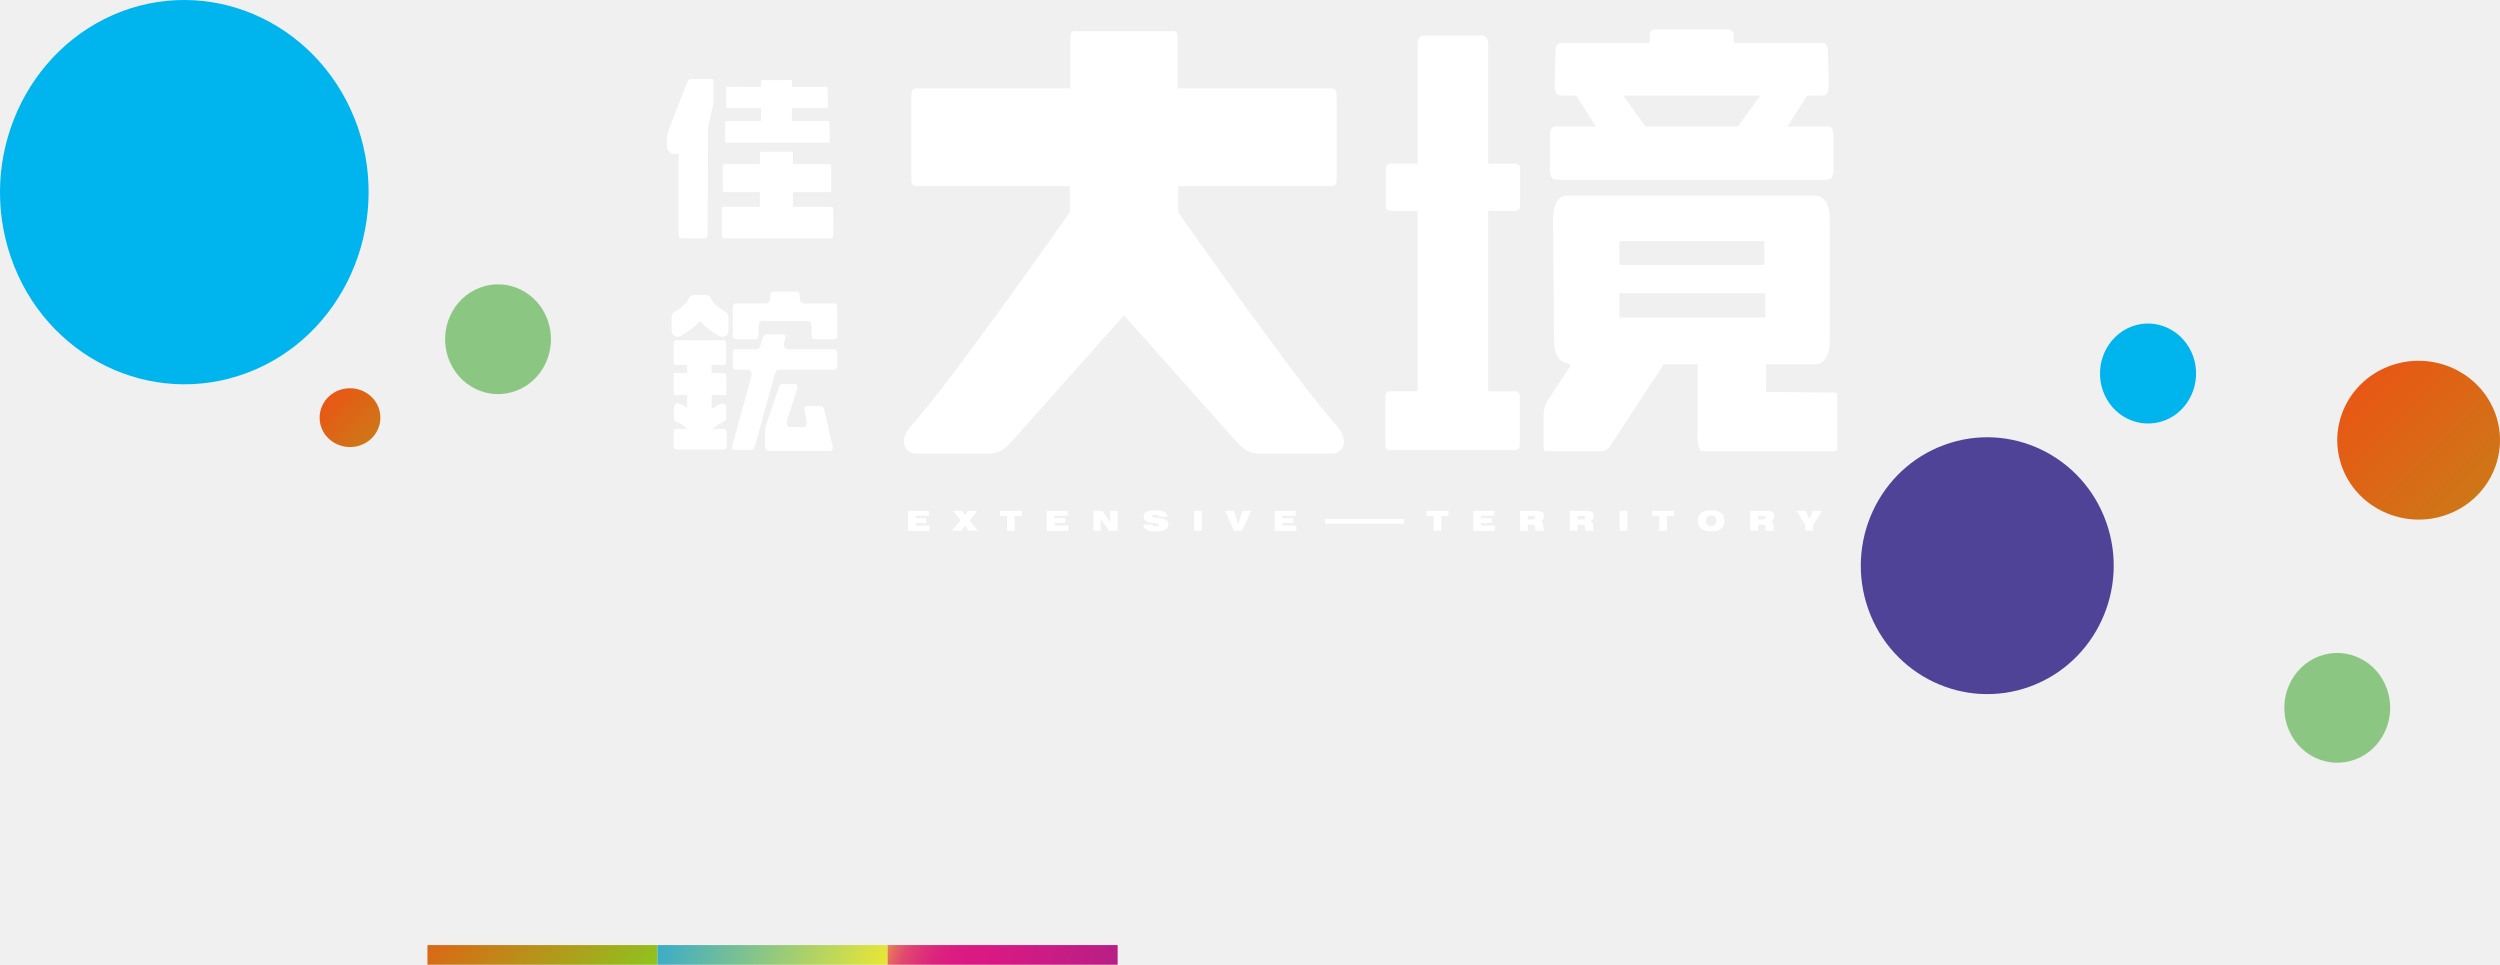
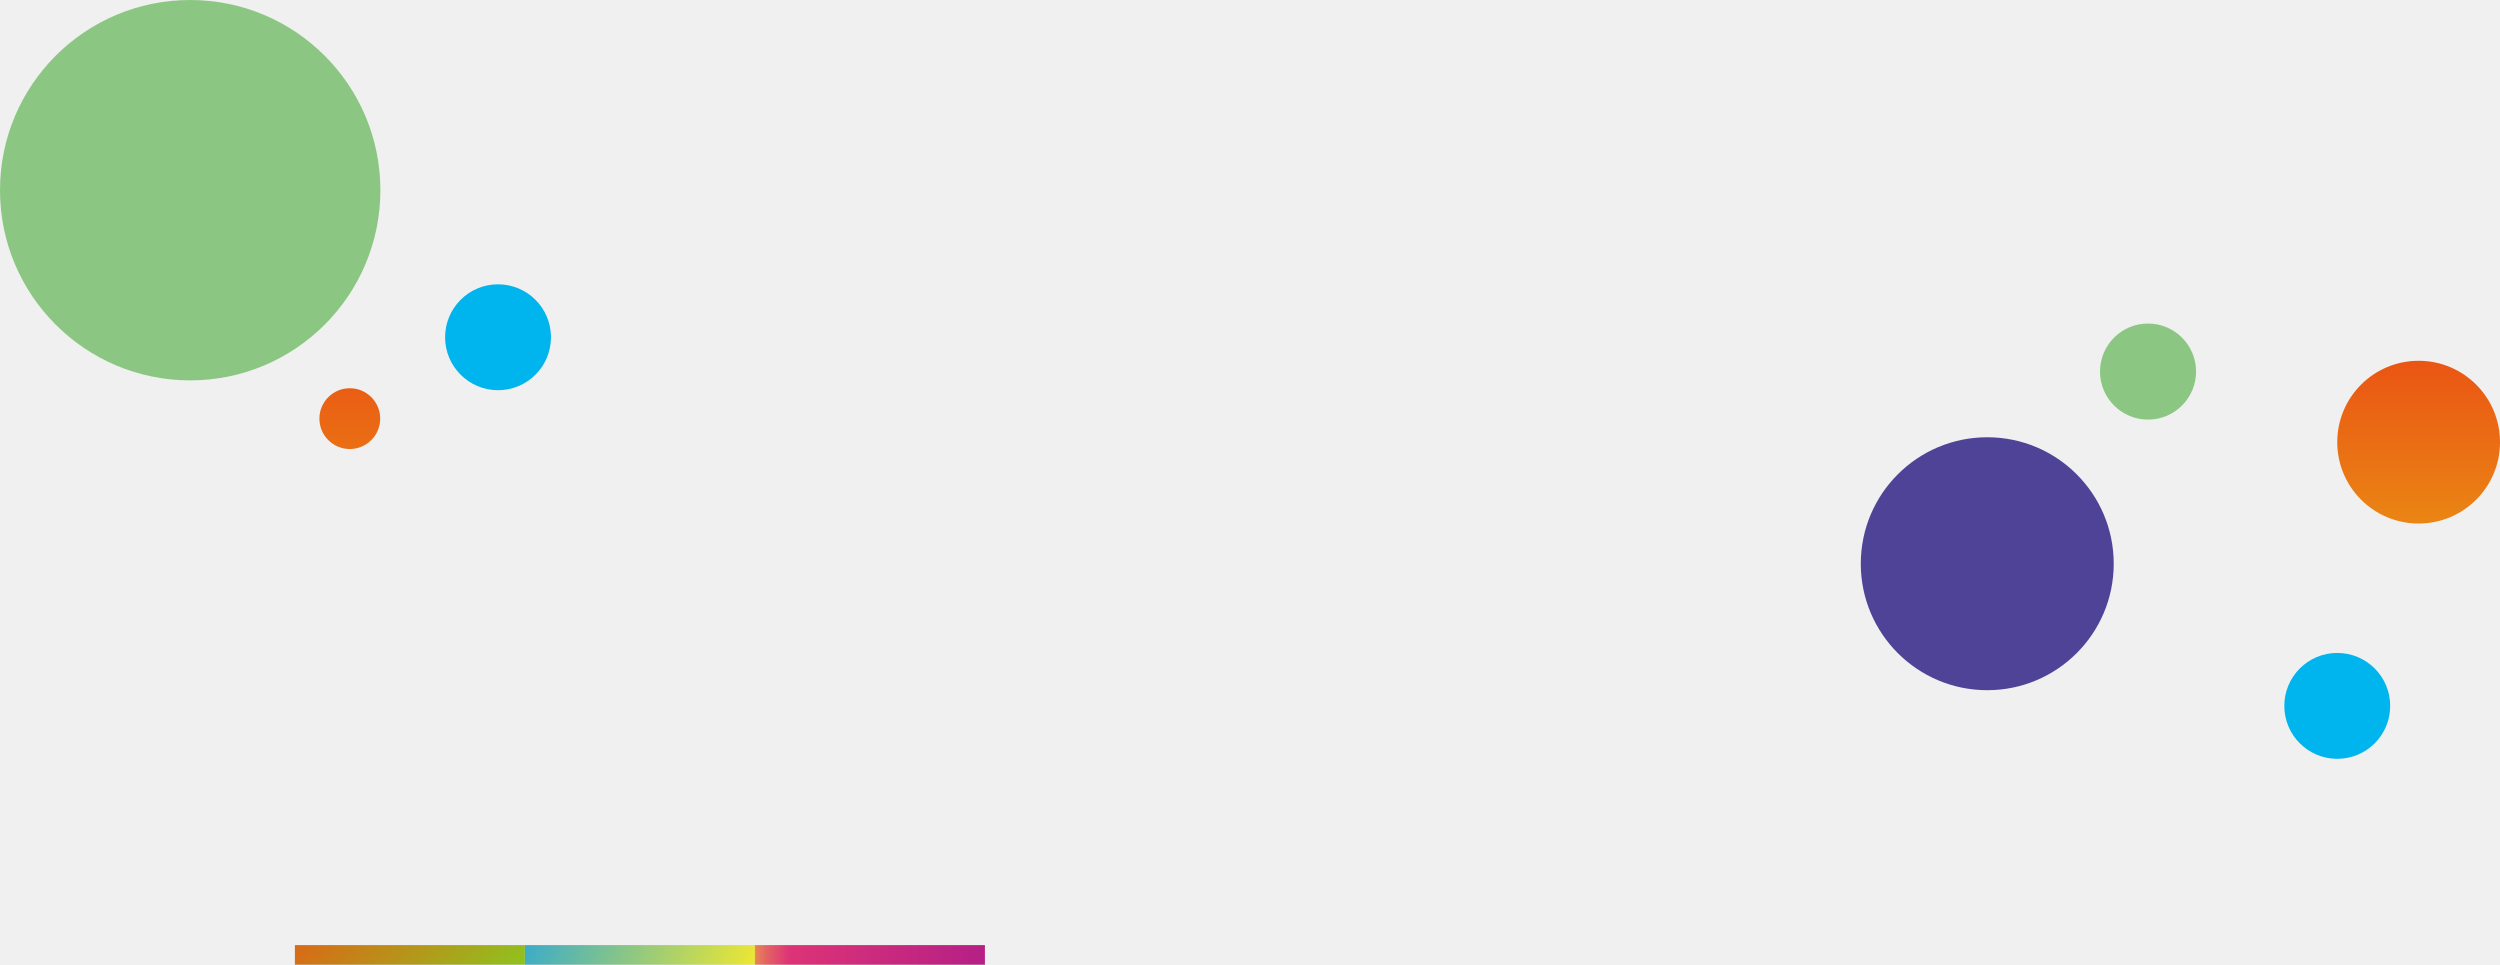
- <svg xmlns="http://www.w3.org/2000/svg" width="1275" height="492" viewBox="0 0 1275 492" fill="none">
-   <g clip-path="url(#clip0_134_211)">
-     <path d="M335.328 482H218V492H335.328V482Z" fill="url(#paint0_linear_134_211)" />
-     <path d="M452.657 482H335.328V492H452.657V482Z" fill="url(#paint1_linear_134_211)" />
-     <path d="M570 482H452.672V492H570V482Z" fill="url(#paint2_linear_134_211)" />
-   </g>
-   <path d="M1182.84 334.662C1196.87 329.431 1212.35 336.956 1217.4 351.504C1222.44 366.053 1215.19 382.106 1201.16 387.338C1187.13 392.569 1171.65 385.044 1166.6 370.496C1161.56 355.947 1168.81 339.894 1182.84 334.662Z" fill="#8BC782" />
-   <path d="M244.843 146.662C258.872 141.431 274.352 148.956 279.397 163.504C284.442 178.053 277.186 194.106 263.157 199.338C249.128 204.569 233.648 197.044 228.603 182.496C223.558 167.947 230.814 151.894 244.843 146.662Z" fill="#8BC782" />
-   <path d="M1087.17 166.513C1099.89 161.753 1113.9 168.596 1118.55 181.835C1123.12 195.074 1116.55 209.727 1103.83 214.487C1091.11 219.247 1077.03 212.404 1072.45 199.165C1067.88 185.926 1074.45 171.348 1087.17 166.513Z" fill="#00B4ED" />
-   <path d="M62.058 5.815C110.862 -12.479 164.601 13.819 182.423 64.699C199.97 115.579 174.746 171.891 125.942 190.185C77.138 208.479 23.125 182.182 5.577 131.301C-11.97 80.421 13.254 24.395 62.058 5.815Z" fill="#00B4ED" />
-   <path d="M991.673 226.876C1025.17 214.646 1062.14 232.322 1074.18 266.334C1086.23 300.347 1068.82 337.895 1035.33 350.124C1001.83 362.354 964.859 344.678 952.817 310.666C940.774 276.653 958.179 239.105 991.673 226.876Z" fill="#4F4398" />
-   <path d="M1219.41 186.401C1241 178.832 1264.78 189.758 1272.54 210.753C1280.3 231.82 1269.1 255.029 1247.59 262.599C1226.07 270.168 1202.22 259.242 1194.46 238.247C1186.7 217.18 1197.9 193.971 1219.41 186.401Z" fill="url(#paint3_linear_134_211)" />
-   <path d="M173.239 198.889C181.301 196.086 190.184 200.132 193.081 207.909C195.978 215.711 191.796 224.307 183.761 227.111C175.726 229.914 166.816 225.868 163.919 218.091C161.022 210.289 165.204 201.693 173.239 198.889Z" fill="url(#paint4_linear_134_211)" />
-   <g clip-path="url(#clip1_134_211)">
-     <path d="M800.209 99.695C796.42 99.695 792.064 101.141 792.064 112.442L792.569 172.477C792.569 182.66 796.243 184.141 797.456 184.629L801.183 186.128L788.841 204.933C787.903 207.036 787.354 209.067 787.221 210.956V228.227C787.442 230.099 787.92 230.099 788.514 230.099H817.244C818.28 230.099 819.856 229.77 821.556 226.905L848.471 185.818H865.789V223.162C865.842 225.193 866.161 230.099 868.091 230.099H935.371C936.584 230.019 937.009 229.779 937.009 227.872V202.13C937.009 200.853 936.929 200.276 935.052 200.17L900.655 199.877V185.818H924.534C928.562 185.818 933.193 184.372 933.193 173.071V112.459C933.193 101.229 928.686 99.713 924.277 99.713H800.209V99.695ZM825.903 122.971H899.858V135.114H825.903V122.971ZM900.363 161.965H825.903V149.538H900.363V161.965Z" fill="white" />
-     <path d="M772.94 199.567H758.995V107.527H773.117C774.303 107.527 775.268 106.365 775.268 104.937V86.052C775.268 84.624 774.303 83.462 773.117 83.462H758.995V21.857C758.995 19.799 757.579 18.123 755.843 18.123H726.13C724.386 18.123 722.978 19.799 722.978 21.857V83.453H708.856C707.67 83.453 706.714 84.615 706.714 86.043V104.928C706.714 106.357 707.679 107.519 708.856 107.519H722.978V199.558H708.679C707.493 199.558 706.537 200.72 706.537 202.148V226.95C706.537 228.378 707.502 229.54 708.679 229.54H772.949C774.135 229.54 775.1 228.378 775.1 226.95V202.148C775.1 200.72 774.135 199.558 772.949 199.558L772.94 199.567Z" fill="white" />
-     <path d="M932.139 64.541H911.554L921.639 48.796H928.961C930.9 48.796 932.644 48.371 932.644 43.243C932.476 37.797 932.352 32.297 932.272 26.833C932.201 21.919 930.466 21.919 929.2 21.919H884.196V18.61C884.196 16.313 883.683 15.124 880.885 14.991H862.77H844.655C841.858 15.115 841.344 16.304 841.344 18.61V21.919H796.34C795.074 21.919 793.348 21.919 793.268 26.833C793.188 32.297 793.065 37.806 792.896 43.243C792.896 48.371 794.64 48.796 796.579 48.796H803.902L813.986 64.541H793.401C792.223 64.541 790.453 64.541 790.453 69.819V86.15C790.453 91.082 792.17 91.614 793.95 91.703H931.564C933.343 91.614 935.061 91.082 935.061 86.15V69.819C935.061 64.541 933.29 64.541 932.113 64.541H932.139ZM886.303 64.541H839.263L827.869 48.796H897.707L886.312 64.541H886.303Z" fill="white" />
-     <path d="M682.286 217.804C663.109 196.923 604.125 112.876 601.62 109.31L600.84 108.201V94.922H678.612C680.701 94.922 681.684 94.541 681.684 91.028V49.24C681.684 45.062 680.498 45.062 679.125 45.062H600.584V17.963C600.584 16.819 599.663 15.896 598.521 15.896H547.948C546.806 15.896 545.885 16.819 545.885 17.963V45.053H467.344C465.971 45.053 464.785 45.053 464.785 49.231V91.019C464.785 94.532 465.768 94.914 467.848 94.914H545.628V108.193L544.849 109.301C542.353 112.867 483.369 196.914 464.183 217.795C461.482 220.74 460.367 224.838 461.482 227.775C462.607 230.737 465.706 231.367 468.105 231.367H504.459C508.505 231.367 512.268 229.336 515.96 225.158L573.226 160.847L630.483 225.158C634.184 229.336 637.947 231.376 641.993 231.376H678.346C680.746 231.376 683.844 230.755 684.969 227.783C686.084 224.856 684.969 220.749 682.269 217.804H682.286Z" fill="white" />
-     <path d="M463.023 270.69V260.542H473.754V263.035H466.945V264.241H472.461V266.742H466.945V268.073H474.09V270.69H463.023Z" fill="white" />
-     <path d="M485.396 270.69L489.912 265.341L486.043 260.542H490.78L492.17 262.742L493.666 260.542H498.349L494.427 265.341L498.854 270.69H493.94L492.134 267.967L490.284 270.69H485.388H485.396Z" fill="white" />
-     <path d="M513.604 270.69V263.114H509.939V260.542H521.21V263.114H517.527V270.69H513.604Z" fill="white" />
-     <path d="M533.844 270.69V260.542H544.575V263.035H537.766V264.241H543.282V266.742H537.766V268.073H544.911V270.69H533.844Z" fill="white" />
-     <path d="M557.661 270.69V260.542H562.3L566.205 266.388V260.542H570.003V270.69H565.603L561.353 264.747V270.69H557.652H557.661Z" fill="white" />
-     <path d="M583.106 267.603H587.861C587.896 267.869 588.065 268.082 588.374 268.233C588.675 268.383 589.1 268.454 589.632 268.454C590.163 268.454 590.561 268.392 590.818 268.277C591.084 268.162 591.216 267.975 591.216 267.736C591.216 267.523 591.101 267.346 590.871 267.213C590.641 267.079 590.287 266.991 589.818 266.929L586.887 266.565C585.674 266.423 584.762 266.095 584.142 265.58C583.531 265.075 583.222 264.392 583.222 263.54C583.222 262.405 583.682 261.58 584.612 261.056C585.541 260.533 587.02 260.276 589.056 260.276C591.093 260.276 592.739 260.542 593.758 261.056C594.785 261.58 595.342 262.387 595.422 263.496H590.862C590.809 263.177 590.623 262.937 590.287 262.777C589.95 262.618 589.481 262.538 588.879 262.538C588.445 262.538 588.1 262.6 587.843 262.715C587.595 262.839 587.471 262.999 587.471 263.203C587.471 263.398 587.569 263.54 587.764 263.647C587.958 263.744 588.357 263.842 588.976 263.93L592.553 264.436C593.669 264.596 594.51 264.924 595.059 265.412C595.617 265.909 595.891 266.565 595.891 267.399C595.891 268.641 595.333 269.554 594.236 270.14C593.129 270.725 591.385 271.009 589.012 271.009C587.117 271.009 585.674 270.716 584.656 270.131C583.647 269.545 583.133 268.703 583.115 267.612L583.106 267.603Z" fill="white" />
-     <path d="M608.968 270.69V260.542H612.89V270.69H608.968Z" fill="white" />
-     <path d="M629.341 270.69L624.87 260.542H629.297L631.439 267.337L633.697 260.542H638.088L633.431 270.69H629.332H629.341Z" fill="white" />
-     <path d="M650.094 270.69V260.542H660.825V263.035H654.016V264.241H659.532V266.742H654.016V268.073H661.161V270.69H650.094Z" fill="white" />
-     <path d="M731.124 270.69V263.114H727.458V260.542H738.729V263.114H735.046V270.69H731.124Z" fill="white" />
-     <path d="M751.363 270.69V260.542H762.094V263.035H755.285V264.241H760.801V266.742H755.285V268.073H762.43V270.69H751.363Z" fill="white" />
-     <path d="M782.9 260.542C783.777 260.542 784.485 260.586 785.016 260.666C785.548 260.746 785.955 260.879 786.256 261.065C786.637 261.287 786.92 261.589 787.124 261.97C787.318 262.352 787.425 262.786 787.425 263.274C787.425 263.877 787.274 264.401 786.982 264.853C786.681 265.305 786.274 265.634 785.751 265.838C786.203 266.024 786.513 266.263 786.69 266.538C786.867 266.813 786.973 267.301 787.008 268.002C787.008 268.082 787.008 268.188 787.026 268.321C787.088 269.652 787.265 270.388 787.557 270.53V270.69H783.193C783.06 270.477 782.989 270.06 782.971 269.439C782.971 269.075 782.945 268.8 782.927 268.596C782.883 268.224 782.759 267.967 782.555 267.816C782.351 267.665 781.997 267.594 781.51 267.594H779.164V270.69H775.189V260.542H782.9ZM779.164 264.924H781.448C782.042 264.924 782.467 264.853 782.706 264.711C782.953 264.569 783.069 264.33 783.069 263.993C783.069 263.656 782.953 263.434 782.723 263.301C782.493 263.168 782.033 263.106 781.342 263.106H779.155V264.915L779.164 264.924Z" fill="white" />
-     <path d="M808.311 260.542C809.187 260.542 809.895 260.586 810.427 260.666C810.958 260.746 811.365 260.879 811.666 261.065C812.047 261.287 812.33 261.589 812.534 261.97C812.729 262.352 812.835 262.786 812.835 263.274C812.835 263.877 812.684 264.401 812.392 264.853C812.091 265.305 811.684 265.634 811.162 265.838C811.613 266.024 811.923 266.263 812.1 266.538C812.277 266.813 812.383 267.301 812.419 268.002C812.419 268.082 812.419 268.188 812.436 268.321C812.498 269.652 812.676 270.388 812.968 270.53V270.69H808.603C808.47 270.477 808.399 270.06 808.381 269.439C808.381 269.075 808.355 268.8 808.337 268.596C808.293 268.224 808.169 267.967 807.965 267.816C807.762 267.665 807.408 267.594 806.921 267.594H804.574V270.69H800.599V260.542H808.311ZM804.574 264.924H806.859C807.452 264.924 807.877 264.853 808.116 264.711C808.364 264.569 808.488 264.33 808.488 263.993C808.488 263.656 808.373 263.434 808.142 263.301C807.912 263.168 807.452 263.106 806.761 263.106H804.574V264.915V264.924Z" fill="white" />
-     <path d="M826 270.69V260.542H829.923V270.69H826Z" fill="white" />
-     <path d="M846.214 270.69V263.114H842.548V260.542H853.819V263.114H850.136V270.69H846.214Z" fill="white" />
-     <path d="M865.869 265.616C865.869 263.851 866.444 262.52 867.587 261.624C868.729 260.719 870.429 260.276 872.677 260.276C874.926 260.276 876.626 260.728 877.777 261.624C878.919 262.52 879.495 263.851 879.495 265.616C879.495 267.381 878.919 268.712 877.777 269.608C876.626 270.503 874.935 270.956 872.677 270.956C870.42 270.956 868.729 270.503 867.587 269.608C866.444 268.712 865.869 267.381 865.869 265.616ZM870.083 265.616C870.083 266.503 870.305 267.177 870.756 267.638C871.199 268.108 871.845 268.339 872.686 268.339C873.527 268.339 874.174 268.108 874.616 267.638C875.059 267.177 875.28 266.503 875.28 265.616C875.28 264.729 875.059 264.046 874.616 263.576C874.174 263.106 873.527 262.866 872.686 262.866C871.845 262.866 871.199 263.106 870.756 263.576C870.313 264.046 870.083 264.729 870.083 265.616Z" fill="white" />
-     <path d="M900.337 260.542C901.213 260.542 901.921 260.586 902.453 260.666C902.984 260.746 903.391 260.879 903.692 261.065C904.073 261.287 904.356 261.589 904.56 261.97C904.755 262.352 904.861 262.786 904.861 263.274C904.861 263.877 904.71 264.401 904.418 264.853C904.117 265.305 903.71 265.634 903.188 265.838C903.639 266.024 903.949 266.263 904.126 266.538C904.303 266.813 904.409 267.301 904.445 268.002C904.445 268.082 904.445 268.188 904.462 268.321C904.524 269.652 904.702 270.388 904.994 270.53V270.69H900.629C900.496 270.477 900.425 270.06 900.407 269.439C900.407 269.075 900.381 268.8 900.363 268.596C900.319 268.224 900.195 267.967 899.991 267.816C899.788 267.665 899.434 267.594 898.947 267.594H896.6V270.69H892.625V260.542H900.337ZM896.6 264.924H898.885C899.478 264.924 899.903 264.853 900.142 264.711C900.39 264.569 900.505 264.33 900.505 263.993C900.505 263.656 900.39 263.434 900.16 263.301C899.929 263.168 899.469 263.106 898.778 263.106H896.592V264.915L896.6 264.924Z" fill="white" />
-     <path d="M920.762 270.69V267.825L916.318 260.542H920.93L922.754 264.72L924.693 260.542H929.209L924.693 267.825V270.69H920.762Z" fill="white" />
-     <path d="M716.161 264.711H675.796V267.115H716.161V264.711Z" fill="white" />
-     <path d="M370.944 72.8H422.198C423.137 72.8 423.137 72.551 423.137 72.019L423.039 62.368C423.039 61.987 423.039 61.658 421.818 61.658H403.88V55.085H421.154C422.189 55.085 422.189 54.846 422.189 54.482L422.092 44.929C422.092 44.609 422.092 44.308 420.87 44.308H403.88V41.248C403.88 40.875 403.88 40.822 403.225 40.822H388.784C388.244 40.822 388.156 40.866 388.129 41.496V44.317L371.316 44.219C370.289 44.219 370.289 44.45 370.289 44.911V53.675C370.289 54.89 370.652 55.085 371.511 55.085H388.129V61.658H370.758C369.819 61.658 369.819 61.88 369.819 62.35V72.01C369.819 72.48 369.819 72.791 370.944 72.791V72.8Z" fill="white" />
-     <path d="M423.526 105.461H404.411V97.983H422.827C423.703 97.983 423.907 97.779 423.907 96.865V84.819C423.907 84.225 423.907 83.71 422.42 83.71H404.402V77.394C404.358 77.394 404.296 77.394 404.225 77.394H388.828C387.598 77.394 387.554 77.74 387.536 77.891V83.719H369.828C368.881 83.719 368.642 83.959 368.642 84.943V96.874C368.642 97.566 368.73 97.992 370.023 97.992H387.545V105.469H369.226C368.403 105.469 368.146 105.638 368.146 106.693V119.857C368.146 120.966 368.527 121.41 369.598 121.543H423.863C424.571 121.418 425.005 121.117 425.005 119.857L424.908 106.711C424.908 105.94 424.819 105.478 423.526 105.478V105.461Z" fill="white" />
-     <path d="M362.754 40.325H352.333C351.43 40.325 350.961 40.644 350.66 41.469L341.346 65.41C340.974 66.43 340.673 67.539 340.452 68.692C339.743 72.356 339.876 75.469 340.797 76.818C341.213 77.572 342.576 78.414 342.939 78.414H346.1V119.307C346.1 121.48 346.853 121.48 347.34 121.48H359.54C360.071 121.48 360.868 121.48 360.868 119.307L361.116 64.532L363.365 54.872C363.684 53.772 363.834 52.743 363.834 51.706V41.141C363.763 40.591 363.595 40.316 362.763 40.316L362.754 40.325Z" fill="white" />
-     <path d="M369.828 158.905C368.049 157.938 366.473 156.82 365.145 155.596C363.994 154.532 363.17 153.441 362.719 152.367C362.223 151.205 361.107 150.451 359.868 150.451H354.086C352.856 150.451 351.74 151.196 351.235 152.358C350.766 153.449 349.899 154.576 348.659 155.729C347.278 157.015 345.79 158.08 344.223 158.896C343.187 159.446 342.55 160.519 342.55 161.699V168.609C342.55 169.735 343.117 170.756 344.073 171.332C345.038 171.918 346.242 171.926 347.216 171.359C349.394 170.09 351.342 168.76 353.015 167.42C354.494 166.232 355.813 164.972 356.964 163.677C358.106 165.043 359.39 166.294 360.806 167.411C362.409 168.715 364.454 170.064 366.871 171.412C367.34 171.669 367.854 171.802 368.376 171.802C368.943 171.802 369.501 171.651 369.997 171.341C370.935 170.764 371.484 169.753 371.484 168.636V161.681C371.484 160.51 370.855 159.446 369.837 158.896L369.828 158.905Z" fill="white" />
-     <path d="M425.527 178.127H401.596C400.887 178.127 400.33 177.683 400.037 176.876C399.745 176.078 399.754 175.049 400.073 173.984L400.427 172.911C400.533 172.538 400.71 171.776 400.524 171.261C400.356 170.8 399.905 170.525 399.285 170.525H390.829C389.926 170.525 389.333 171.155 388.952 172.512L387.917 175.892C387.465 177.399 386.792 178.136 385.845 178.136H375.211C374.229 178.136 373.733 178.978 373.733 180.637V186.057C373.733 187.716 374.229 188.558 375.211 188.558H381.551C382.241 188.558 382.781 188.984 383.065 189.765C383.357 190.563 383.339 191.61 383.012 192.71L373.609 226.763C373.37 227.624 373.326 228.333 373.485 228.768C373.644 229.203 374.043 229.433 374.601 229.433H383.118C384.021 229.433 384.614 228.803 384.995 227.455L395.15 190.838C395.61 189.295 396.283 188.558 397.231 188.558H425.527C426.51 188.558 427.006 187.716 427.006 186.057V180.637C427.006 178.978 426.51 178.136 425.527 178.136V178.127Z" fill="white" />
-     <path d="M420.401 209.209C420.073 207.71 419.516 207.053 418.612 207.053H411.521C411.007 207.053 410.618 207.284 410.449 207.71C410.263 208.153 410.281 208.898 410.476 209.794L411.158 213.75C411.37 214.744 411.574 216.074 411.184 217.006C411.025 217.387 410.706 217.84 410.086 217.84L403.127 217.804C402.189 218.017 401.72 217.307 401.534 216.873C401.348 216.438 401.091 215.471 401.534 213.91L406.527 198.493C406.757 197.677 406.802 196.968 406.642 196.542C406.483 196.107 406.084 195.876 405.527 195.876H398.984C398.081 195.876 397.487 196.506 397.107 197.863L390.679 216.837C390.298 218.239 390.139 219.356 390.139 220.74V226.808C390.139 227.429 390.236 227.996 390.404 228.653C390.511 229.087 390.635 229.62 391.635 229.948C391.635 229.948 415.567 229.948 415.886 229.948H423.455C423.996 229.948 424.394 229.69 424.58 229.238C424.766 228.786 424.757 228.058 424.562 227.198L420.401 209.226V209.209Z" fill="white" />
-     <path d="M425.527 154.727H409.776C408.59 154.727 407.846 153.476 407.846 151.463V150.771C407.846 149.085 407.041 148.73 406.368 148.73H394.371C393.698 148.73 392.892 149.085 392.892 150.771V151.463C392.892 153.476 392.157 154.727 390.962 154.727H375.211C374.229 154.727 373.733 155.57 373.733 157.228V170.481C373.733 172.139 374.229 172.982 375.211 172.982H385.367C386.349 172.982 386.845 172.139 386.845 170.481V166.906C386.845 164.866 387.562 163.651 388.775 163.651H411.954C413.159 163.651 413.885 164.866 413.885 166.906V170.481C413.885 172.139 414.38 172.982 415.363 172.982H425.518C426.501 172.982 426.997 172.139 426.997 170.481V157.228C426.997 155.57 426.501 154.727 425.518 154.727H425.527Z" fill="white" />
-     <path d="M369.023 218.762H363.462C363.799 218.443 364.153 218.132 364.56 217.813C366.03 216.66 367.624 215.711 369.279 214.974C369.952 214.682 370.368 214.07 370.368 213.36V207.514C370.368 206.929 370.067 206.379 369.554 206.042C368.969 205.66 368.208 205.607 367.579 205.918C365.871 206.76 364.348 207.63 362.949 208.517V201.456H369.625C369.97 201.456 370.492 201.456 370.492 199.708L370.413 192.195C370.413 191.512 370.342 190.368 369.864 190.341H362.869V189.605V186.066H369.023C369.669 186.039 370.271 185.879 370.271 184.221V175.288C370.227 173.576 369.731 173.549 369.492 173.532H362.869H357.185H354.547H350.465H344.737C344.135 173.558 343.577 173.718 343.577 175.377V184.309C343.621 186.021 344.082 186.048 344.303 186.066H345.578H350.447V190.244H344.427C343.816 190.244 343.568 190.341 343.568 191.317V199.708C343.568 201.456 344.152 201.456 344.577 201.456H350.447V207.94C349.279 207.266 347.977 206.574 346.499 205.882C345.852 205.581 345.1 205.643 344.524 206.024C344.028 206.352 343.727 206.902 343.727 207.479V213.36C343.727 214.052 344.135 214.664 344.79 214.957C346.676 215.826 348.34 216.819 349.748 217.91C349.996 218.106 350.217 218.301 350.439 218.487V218.735H345.764C344.197 218.735 343.559 218.833 343.559 219.853V227.437C343.559 229.265 345.055 229.265 346.153 229.265H369.005C369.899 229.265 370.634 228.475 370.634 227.508V220.483C370.634 219.516 369.899 218.726 369.005 218.726L369.023 218.762Z" fill="white" />
-   </g>
-   <defs>
-     <linearGradient id="paint0_linear_134_211" x1="385.539" y1="509.911" x2="254.766" y2="381.397" gradientUnits="userSpaceOnUse">
-       <stop offset="0.27" stop-color="#8FC31F" />
-       <stop offset="0.85" stop-color="#EA5514" />
-       <stop offset="1" stop-color="#E61673" />
-     </linearGradient>
-     <linearGradient id="paint1_linear_134_211" x1="319.659" y1="480.989" x2="553.451" y2="569.263" gradientUnits="userSpaceOnUse">
-       <stop stop-color="#23A3DD" />
-       <stop offset="0.54" stop-color="#F5EA2B" />
-       <stop offset="1" stop-color="#83BC44" />
-     </linearGradient>
-     <linearGradient id="paint2_linear_134_211" x1="437.002" y1="480.989" x2="670.794" y2="569.263" gradientUnits="userSpaceOnUse">
-       <stop stop-color="#F5EA2B" />
-       <stop offset="0.01" stop-color="#F2D832" />
-       <stop offset="0.03" stop-color="#EDAC45" />
-       <stop offset="0.06" stop-color="#E78455" />
-       <stop offset="0.08" stop-color="#E36363" />
-       <stop offset="0.1" stop-color="#E0486F" />
-       <stop offset="0.13" stop-color="#DD3377" />
-       <stop offset="0.16" stop-color="#DB247E" />
-       <stop offset="0.2" stop-color="#DA1B81" />
-       <stop offset="0.26" stop-color="#DA1983" />
-       <stop offset="0.95" stop-color="#7A2988" />
-     </linearGradient>
-     <linearGradient id="paint3_linear_134_211" x1="1511.55" y1="490.167" x2="1152.32" y2="130.255" gradientUnits="userSpaceOnUse">
-       <stop offset="0.27" stop-color="#8FC31F" />
-       <stop offset="0.85" stop-color="#EA5514" />
-       <stop offset="1" stop-color="#E61673" />
-     </linearGradient>
-     <linearGradient id="paint4_linear_134_211" x1="282.348" y1="311.395" x2="149.31" y2="176.977" gradientUnits="userSpaceOnUse">
-       <stop offset="0.27" stop-color="#8FC31F" />
-       <stop offset="0.85" stop-color="#EA5514" />
-       <stop offset="1" stop-color="#E61673" />
-     </linearGradient>
-     <clipPath id="clip0_134_211">
-       <rect width="352" height="10" fill="white" transform="translate(218 482)" />
-     </clipPath>
-     <clipPath id="clip1_134_211">
-       <rect width="597" height="256" fill="white" transform="translate(340 15)" />
-     </clipPath>
-   </defs>
+ <svg xmlns="http://www.w3.org/2000/svg" viewBox="0 0 1275 492">
+   <style type="text/css">
+ @keyframes ball {
+   to {
+     transform: translateY(0);
+   }
+ }
+ .an1{
+         transform: translateY(3vw);
+         animation: ball 3s ease-in-out 1s infinite alternate;
+ 		}
+ .an2{
+         transform: translateY(-2vw);
+         animation: ball 3.5s ease-in-out 1s infinite alternate;
+ 		}
+ .an3{
+         transform: translateY(2.5vw);
+         animation: ball 5s ease-in-out 1s infinite alternate;
+ 		}
+ </style>
+   <linearGradient id="SVGID_1" gradientUnits="userSpaceOnUse" x1="279" y1="555" x2="142" y2="420">
+     <stop offset="0.27" style="stop-color:#8FC31F" />
+     <stop offset="0.85" style="stop-color:#EA5514" />
+     <stop offset="1" style="stop-color:#E61673" />
+   </linearGradient>
+   <path fill="url(#SVGID_1)" d="M267.7,482H150.4v10h117.3V482z" />
+   <linearGradient id="SVGID_2" gradientUnits="userSpaceOnUse" x1="258" y1="462" x2="385" y2="507">
+     <stop offset="0" style="stop-color:#23A3DD" />
+     <stop offset="1" style="stop-color:#F5EA2B" />
+   </linearGradient>
+   <path style="fill:url(#SVGID_2);" d="M385,482H267.7v10H385V482z" />
+   <linearGradient id="SVGID_3" gradientUnits="userSpaceOnUse" x1="385" y1="7" x2="502" y2="7">
+     <stop offset="0" style="stop-color:#E88954" />
+     <stop offset="0.05" style="stop-color:#E36363" />
+     <stop offset="0.15" style="stop-color:#DD3377" />
+     <stop offset="1" style="stop-color:#B52085" />
+   </linearGradient>
+   <path style="fill:url(#SVGID_3);" d="M502.4,482H385v10h117.3v-10H502.4z" />
+   <circle class="an1" fill="#8BC782" cx="97" cy="97" r="97" />
+   <circle class="an2" fill="#00B4ED" cx="254" cy="172" r="27" />
+   <circle class="an3" fill="url(#SVGID_4)" cx="178.4" cy="213.5" r="15.5" />
+   <linearGradient id="SVGID_4" gradientUnits="userSpaceOnUse" x1="0" y1="266.992" x2="0" y2="183.992">
+     <stop offset="0" style="stop-color:#EA8514" />
+     <stop offset="1" style="stop-color:#EA5514" />
+   </linearGradient>
+   <circle class="an2" fill="url(#SVGID_4)" cx="1233.5" cy="225.5" r="41.5" />
+   <circle class="an1" fill="#8BC782" cx="1095.5" cy="189.5" r="24.5" />
+   <circle class="an3" fill="#4F4398" cx="1013.5" cy="287.5" r="64.5" />
+   <circle class="an1" fill="#00B4ED" cx="1192" cy="360" r="27" />
</svg>
